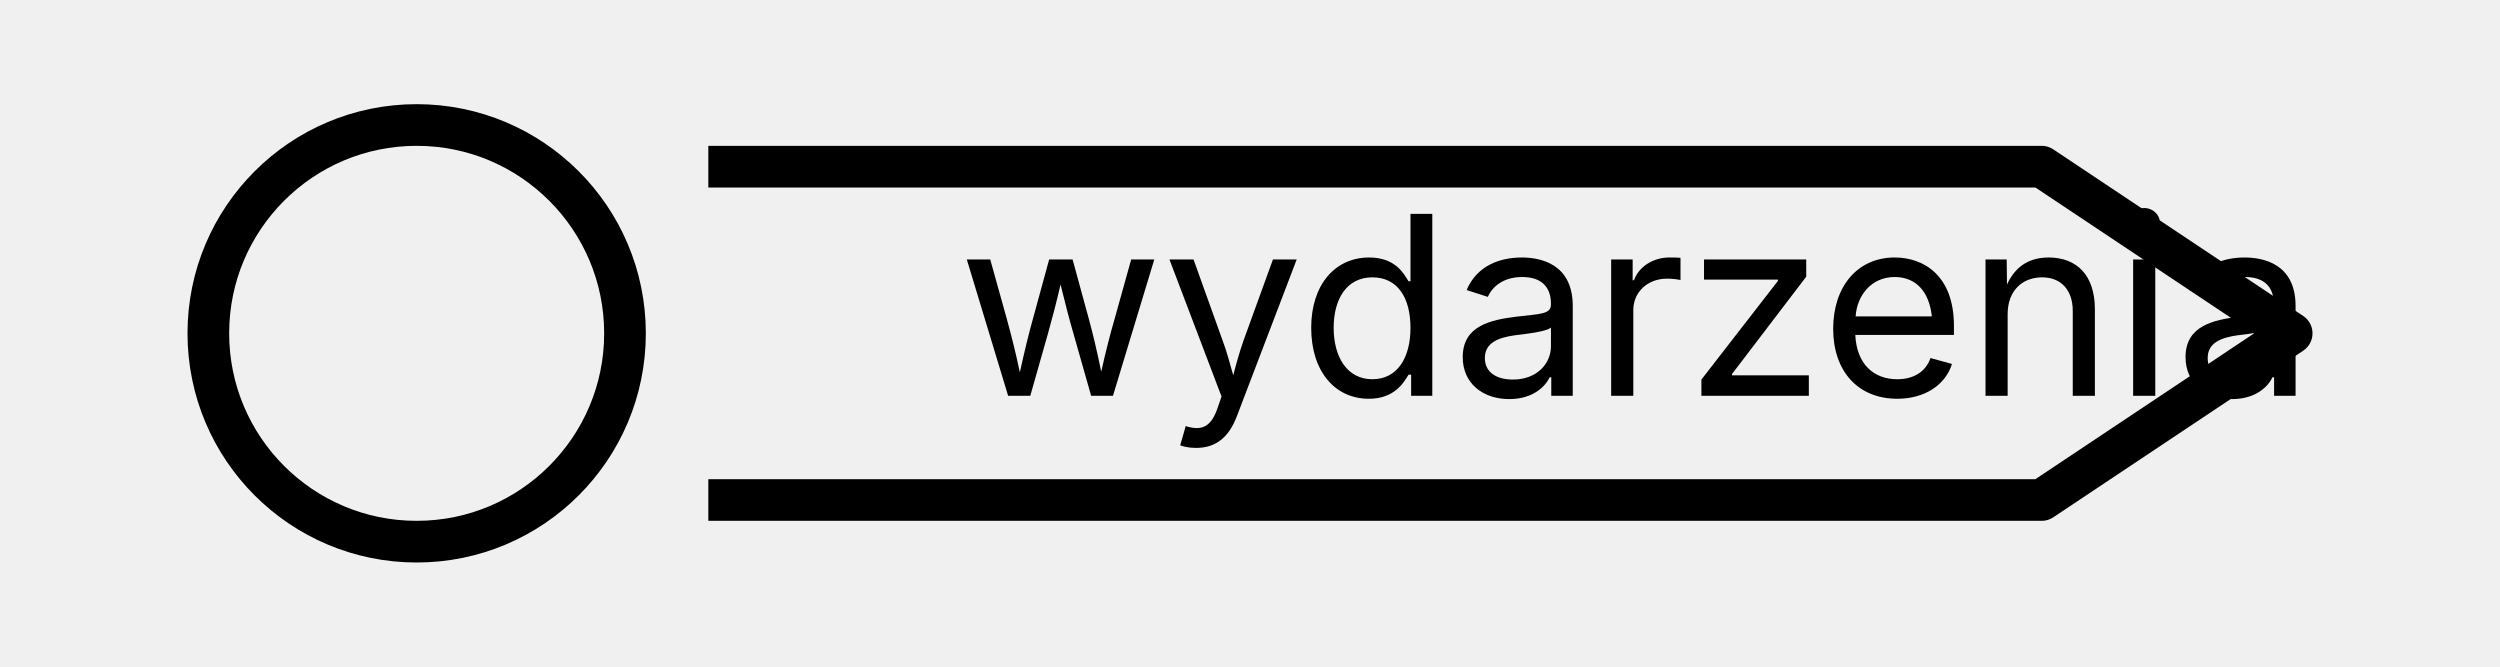
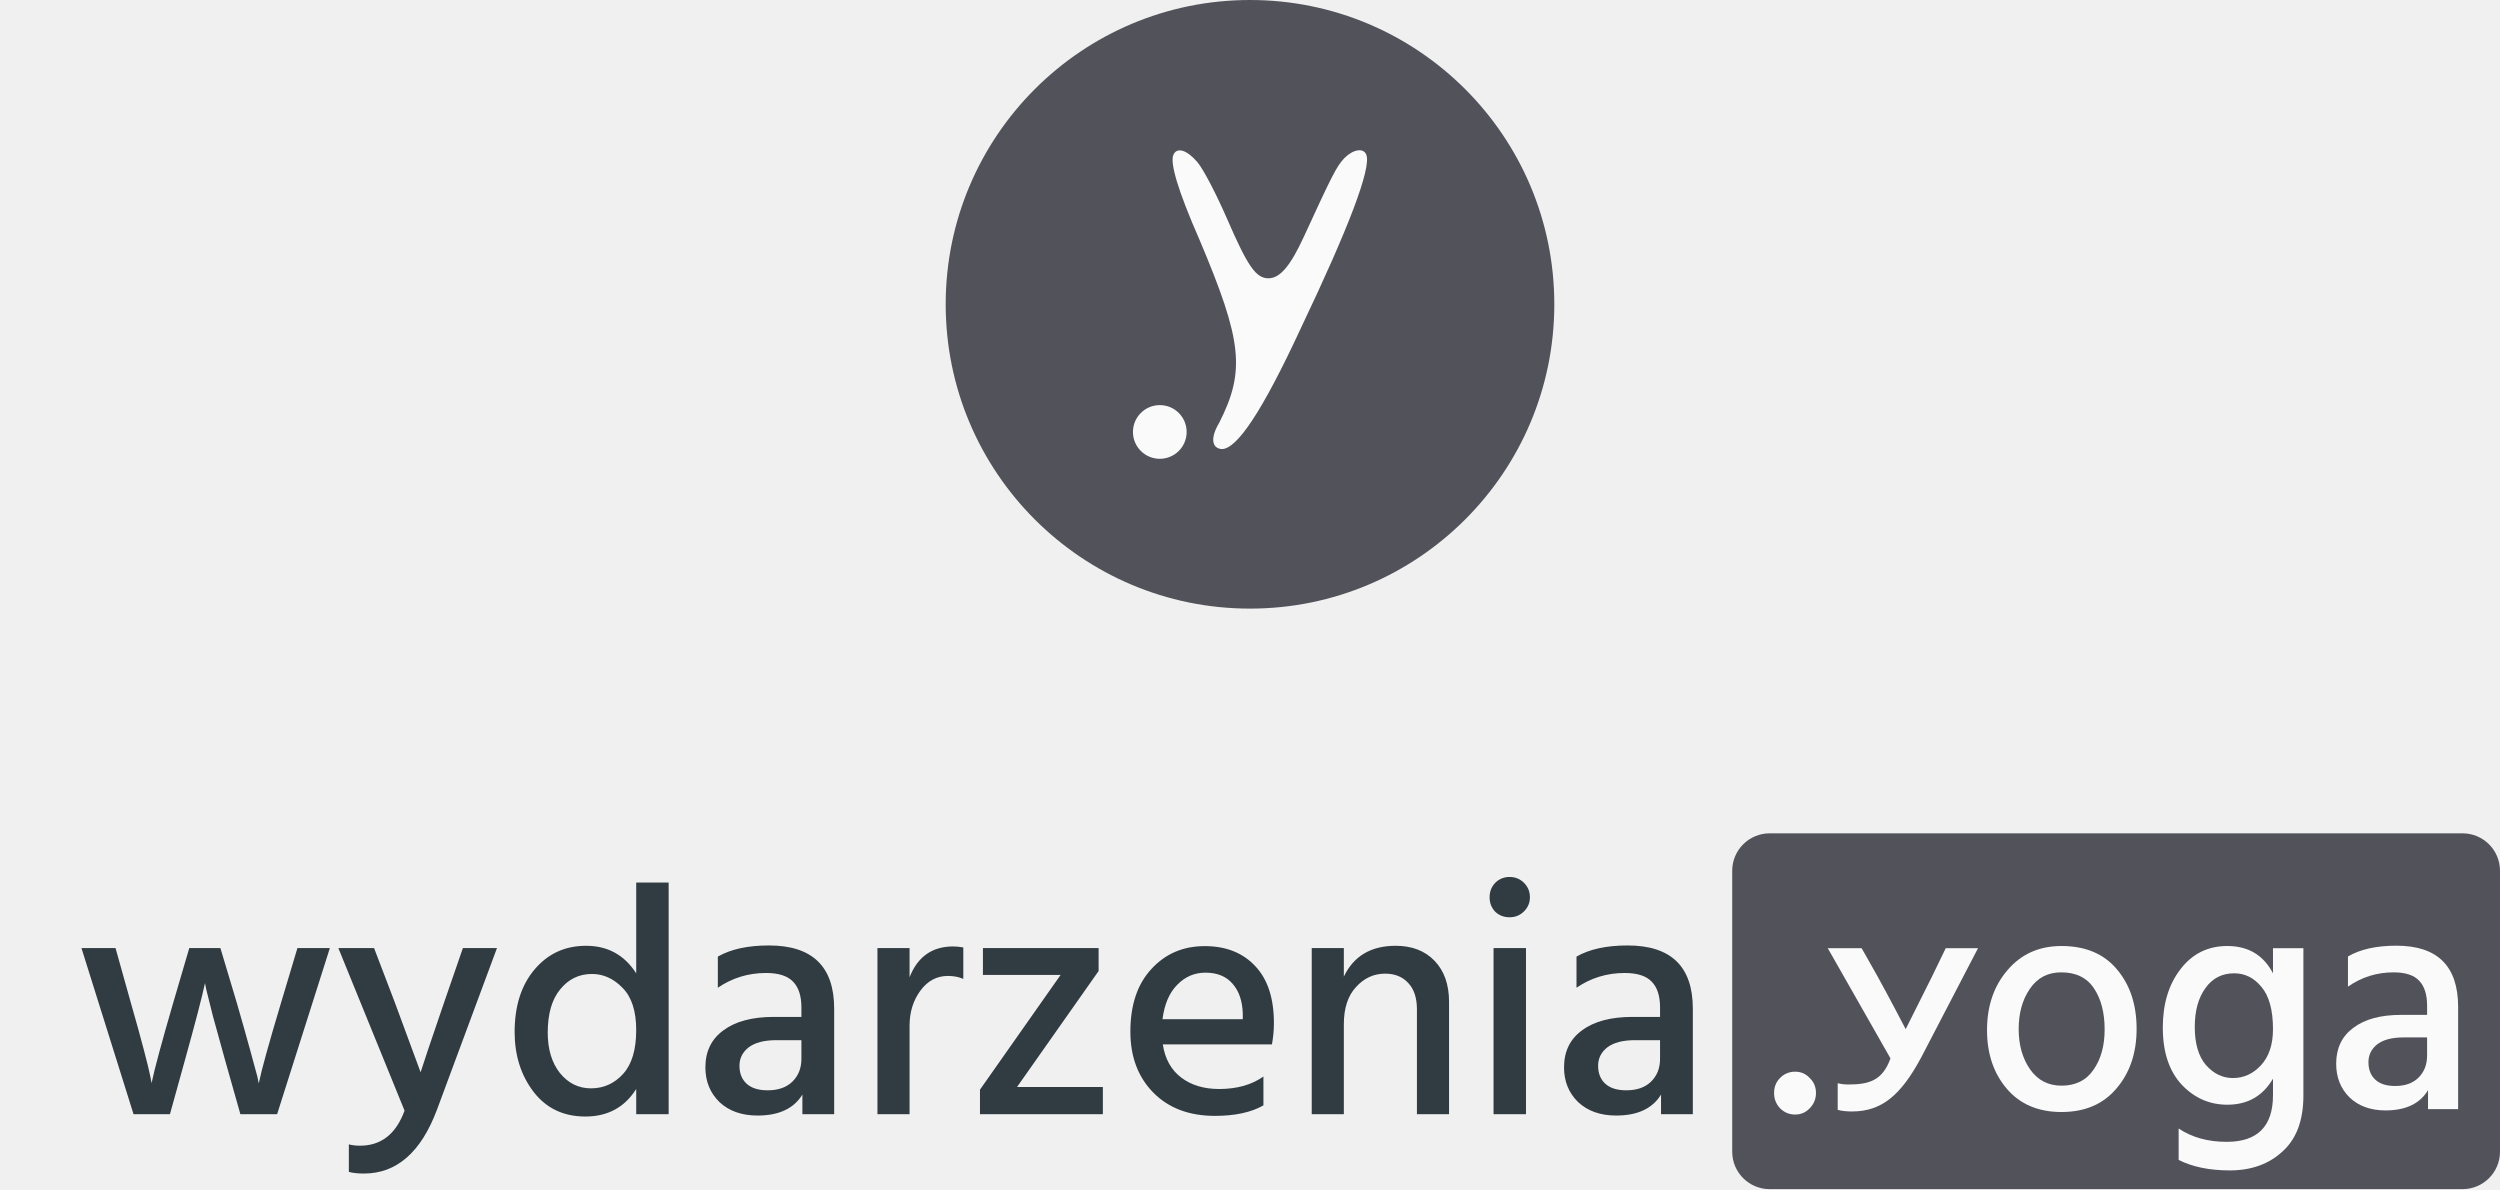
- <svg xmlns="http://www.w3.org/2000/svg" viewBox="0 0 120 32">
-   <circle cx="20" cy="16" r="10" fill="none" stroke="currentColor" stroke-width="2" />
-   <path d="M34 8h64l12 8-12 8H34" fill="none" stroke="currentColor" stroke-width="2" stroke-linejoin="round" />
-   <text x="46" y="19" font-family="'Inter', 'Helvetica', 'Arial', sans-serif" font-size="12" fill="currentColor">wydarzenia</text>
+ <svg xmlns="http://www.w3.org/2000/svg" width="267" height="127" viewBox="0 0 267 127" fill="none">
+   <rect x="101" width="65" height="65" rx="32.5" fill="#52525B" />
+   <g clip-path="url(#clip0_0_1)">
+     <path d="M127.878 17.312C128.528 18.073 129.898 20.732 131.038 23.338C133.253 28.452 134.132 29.722 135.468 29.722C136.705 29.722 137.813 28.419 139.278 25.227C142.242 18.778 142.731 17.801 143.545 16.921C144.49 15.944 145.63 15.749 145.923 16.53C146.477 17.931 144.034 24.348 138.985 34.933C134.75 44.086 132.08 47.962 130.484 47.962C129.45 47.881 129.207 46.828 130.224 45.128C133.025 39.591 132.666 36.399 128.139 25.683C125.724 20.179 124.98 17.442 125.305 16.563C125.664 15.684 126.738 15.977 127.878 17.312Z" fill="#FAFAFA" />
+     <path d="M126.734 46.133C126.734 47.716 125.451 49 123.867 49C122.284 49 121 47.716 121 46.133C121 44.549 122.284 43.266 123.867 43.266C125.451 43.266 126.734 44.549 126.734 46.133Z" fill="#FAFAFA" />
+   </g>
+   <path d="M18.149 119H14.264L8.699 101.255H12.339L13.984 107.135C14.521 109.002 14.976 110.647 15.349 112.07C15.723 113.493 15.956 114.45 16.049 114.94L16.189 115.675C16.492 114.205 17.262 111.347 18.499 107.1L20.214 101.255H23.539L25.289 107.1C25.849 109.037 26.328 110.728 26.724 112.175C27.121 113.598 27.378 114.543 27.494 115.01L27.634 115.71C27.914 114.333 28.707 111.463 30.014 107.1L31.764 101.255H35.229L29.594 119H25.674L24.029 113.19C23.539 111.417 23.108 109.853 22.734 108.5C22.384 107.123 22.151 106.19 22.034 105.7L21.894 105C21.567 106.517 20.856 109.247 19.759 113.19L18.149 119ZM46.671 118.51C44.967 123.06 42.366 125.335 38.866 125.335C38.236 125.335 37.699 125.277 37.256 125.16V122.22C37.629 122.313 38.026 122.36 38.446 122.36C40.709 122.36 42.296 121.112 43.206 118.615L36.136 101.255H39.951L42.156 107.03L44.921 114.52C45.131 113.82 45.971 111.323 47.441 107.03L49.436 101.255H53.076L46.671 118.51ZM58.497 110.285C58.497 112.058 58.929 113.493 59.792 114.59C60.679 115.687 61.787 116.235 63.117 116.235C64.471 116.235 65.614 115.722 66.547 114.695C67.481 113.668 67.947 112.105 67.947 110.005C67.947 107.975 67.457 106.47 66.477 105.49C65.521 104.51 64.436 104.02 63.222 104.02C61.846 104.02 60.714 104.568 59.827 105.665C58.941 106.738 58.497 108.278 58.497 110.285ZM71.412 119H67.947V116.305C66.711 118.265 64.902 119.245 62.522 119.245C60.189 119.245 58.346 118.37 56.992 116.62C55.639 114.847 54.962 112.712 54.962 110.215C54.962 107.438 55.674 105.21 57.097 103.53C58.521 101.85 60.352 101.01 62.592 101.01C64.902 101.01 66.687 101.99 67.947 103.95V94.255H71.412V119ZM81.985 116.445C83.105 116.445 83.98 116.142 84.61 115.535C85.263 114.905 85.59 114.088 85.59 113.085V111.09H82.93C81.623 111.09 80.632 111.347 79.955 111.86C79.302 112.373 78.975 113.027 78.975 113.82C78.975 114.637 79.232 115.278 79.745 115.745C80.258 116.212 81.005 116.445 81.985 116.445ZM85.695 116.9C84.785 118.393 83.187 119.14 80.9 119.14C79.22 119.14 77.867 118.662 76.84 117.705C75.837 116.725 75.335 115.488 75.335 113.995C75.335 112.292 75.977 110.973 77.26 110.04C78.543 109.083 80.34 108.605 82.65 108.605H85.59V107.59C85.59 106.377 85.298 105.467 84.715 104.86C84.132 104.23 83.163 103.915 81.81 103.915C79.92 103.915 78.205 104.44 76.665 105.49V102.165C78.042 101.372 79.862 100.975 82.125 100.975C86.768 100.975 89.09 103.227 89.09 107.73V119H85.695V116.9ZM97.141 119H93.711V101.255H97.141V104.37C98.004 102.177 99.556 101.08 101.796 101.08C102.123 101.08 102.484 101.115 102.881 101.185V104.545C102.391 104.335 101.843 104.23 101.236 104.23C100.046 104.23 99.066 104.755 98.296 105.805C97.526 106.855 97.141 108.103 97.141 109.55V119ZM117.786 119H104.661V116.375L113.271 104.125H104.976V101.255H117.331V103.705L108.616 116.095H117.786V119ZM134.934 118.055C133.627 118.802 131.901 119.175 129.754 119.175C127.001 119.175 124.807 118.347 123.174 116.69C121.541 115.033 120.724 112.863 120.724 110.18C120.724 107.333 121.471 105.105 122.964 103.495C124.457 101.862 126.359 101.045 128.669 101.045C130.932 101.045 132.729 101.757 134.059 103.18C135.389 104.58 136.054 106.61 136.054 109.27C136.054 109.993 135.984 110.752 135.844 111.545H124.189C124.422 113.085 125.076 114.263 126.149 115.08C127.222 115.897 128.576 116.305 130.209 116.305C132.099 116.305 133.674 115.862 134.934 114.975V118.055ZM128.739 103.88C127.572 103.88 126.569 104.312 125.729 105.175C124.889 106.015 124.364 107.24 124.154 108.85H132.729V108.22C132.682 106.89 132.321 105.84 131.644 105.07C130.967 104.277 129.999 103.88 128.739 103.88ZM154.758 119H151.328V107.8C151.328 106.563 151.013 105.618 150.383 104.965C149.776 104.312 148.959 103.985 147.933 103.985C146.719 103.985 145.681 104.463 144.818 105.42C143.954 106.353 143.523 107.672 143.523 109.375V119H140.093V101.255H143.523V104.3C144.573 102.107 146.416 101.01 149.053 101.01C150.803 101.01 152.191 101.547 153.218 102.62C154.244 103.693 154.758 105.152 154.758 106.995V119ZM162.975 119H159.51V101.255H162.975V119ZM163.395 95.83C163.395 96.413 163.185 96.915 162.765 97.335C162.345 97.755 161.832 97.965 161.225 97.965C160.618 97.965 160.105 97.767 159.685 97.37C159.288 96.95 159.09 96.437 159.09 95.83C159.09 95.223 159.288 94.71 159.685 94.29C160.105 93.87 160.618 93.66 161.225 93.66C161.832 93.66 162.345 93.87 162.765 94.29C163.185 94.71 163.395 95.223 163.395 95.83ZM173.689 116.445C174.809 116.445 175.684 116.142 176.314 115.535C176.968 114.905 177.294 114.088 177.294 113.085V111.09H174.634C173.328 111.09 172.336 111.347 171.659 111.86C171.006 112.373 170.679 113.027 170.679 113.82C170.679 114.637 170.936 115.278 171.449 115.745C171.963 116.212 172.709 116.445 173.689 116.445ZM177.399 116.9C176.489 118.393 174.891 119.14 172.604 119.14C170.924 119.14 169.571 118.662 168.544 117.705C167.541 116.725 167.039 115.488 167.039 113.995C167.039 112.292 167.681 110.973 168.964 110.04C170.248 109.083 172.044 108.605 174.354 108.605H177.294V107.59C177.294 106.377 177.003 105.467 176.419 104.86C175.836 104.23 174.868 103.915 173.514 103.915C171.624 103.915 169.909 104.44 168.369 105.49V102.165C169.746 101.372 171.566 100.975 173.829 100.975C178.473 100.975 180.794 103.227 180.794 107.73V119H177.399V116.9Z" fill="#313C42" />
+   <rect x="185" y="89" width="82" height="38" rx="4" fill="#52525B" />
+   <path d="M193.284 115.135C193.726 115.564 193.947 116.095 193.947 116.728C193.947 117.361 193.726 117.903 193.284 118.355C192.864 118.807 192.345 119.033 191.726 119.033C191.085 119.033 190.544 118.807 190.102 118.355C189.682 117.903 189.472 117.361 189.472 116.728C189.472 116.095 189.682 115.564 190.102 115.135C190.544 114.683 191.085 114.457 191.726 114.457C192.345 114.457 192.864 114.683 193.284 115.135Z" fill="#FAFAFA" />
+   <path d="M205.184 112.935C202.997 117.008 200.94 118.704 197.793 118.704C197.196 118.704 196.688 118.648 196.268 118.535V115.687C196.622 115.778 196.998 115.823 197.395 115.823C199.539 115.823 201.041 115.455 201.903 113.037L195.208 101.271H198.821C198.821 101.271 199.89 103.136 200.557 104.341C201.752 106.497 203.527 109.912 203.527 109.912L206.315 104.341L207.803 101.271H211.25L205.184 112.935Z" fill="#FAFAFA" />
+   <path d="M226.101 103.542C227.493 105.192 228.189 107.305 228.189 109.881C228.189 112.458 227.471 114.582 226.035 116.254C224.621 117.927 222.665 118.763 220.168 118.763C217.694 118.763 215.749 117.938 214.335 116.288C212.921 114.638 212.214 112.548 212.214 110.017C212.214 107.441 212.943 105.305 214.401 103.61C215.86 101.893 217.782 101.034 220.168 101.034C222.732 101.034 224.709 101.87 226.101 103.542ZM215.594 109.915C215.594 111.61 216.003 113.045 216.821 114.22C217.638 115.373 218.754 115.949 220.168 115.949C221.671 115.949 222.809 115.384 223.582 114.254C224.378 113.124 224.775 111.689 224.775 109.949C224.775 108.164 224.4 106.706 223.649 105.576C222.897 104.424 221.726 103.847 220.135 103.847C218.699 103.847 217.583 104.435 216.788 105.61C215.992 106.763 215.594 108.198 215.594 109.915Z" fill="#FAFAFA" />
+   <path d="M246.003 117C246.003 119.644 245.263 121.633 243.782 122.966C242.324 124.322 240.446 125 238.148 125C235.982 125 234.159 124.627 232.679 123.881V120.525C234.093 121.475 235.805 121.949 237.816 121.949C241.108 121.949 242.755 120.288 242.755 116.966V115.203C241.672 117.056 240.048 117.983 237.882 117.983C235.982 117.983 234.358 117.271 233.01 115.847C231.662 114.401 230.988 112.367 230.988 109.746C230.988 107.215 231.618 105.136 232.878 103.508C234.137 101.859 235.805 101.034 237.882 101.034C240.114 101.034 241.738 102.006 242.755 103.949V101.271H246.003V117ZM234.402 109.678C234.402 111.463 234.8 112.819 235.595 113.746C236.413 114.672 237.374 115.136 238.479 115.136C239.628 115.136 240.622 114.684 241.462 113.78C242.324 112.853 242.755 111.565 242.755 109.915C242.755 107.881 242.346 106.379 241.528 105.407C240.733 104.435 239.761 103.949 238.612 103.949C237.308 103.949 236.28 104.48 235.529 105.542C234.778 106.582 234.402 107.96 234.402 109.678Z" fill="#FAFAFA" />
+   <path d="M255.8 115.983C256.861 115.983 257.689 115.689 258.286 115.102C258.904 114.492 259.214 113.701 259.214 112.729V110.797H256.695C255.457 110.797 254.518 111.045 253.878 111.542C253.259 112.04 252.95 112.672 252.95 113.441C252.95 114.232 253.193 114.853 253.679 115.305C254.165 115.757 254.872 115.983 255.8 115.983ZM259.313 116.424C258.452 117.87 256.938 118.593 254.773 118.593C253.182 118.593 251.9 118.13 250.928 117.203C249.978 116.254 249.503 115.056 249.503 113.61C249.503 111.96 250.11 110.684 251.326 109.78C252.541 108.853 254.242 108.39 256.43 108.39H259.214V107.407C259.214 106.232 258.938 105.35 258.385 104.763C257.833 104.153 256.916 103.847 255.634 103.847C253.844 103.847 252.22 104.356 250.762 105.373V102.153C252.066 101.384 253.789 101 255.933 101C260.33 101 262.528 103.181 262.528 107.542V118.458H259.313V116.424Z" fill="#FAFAFA" />
+   <defs>
+     <clipPath id="clip0_0_1">
+       <rect width="25" height="33" fill="white" transform="translate(121 16)" />
+     </clipPath>
+   </defs>
</svg>
